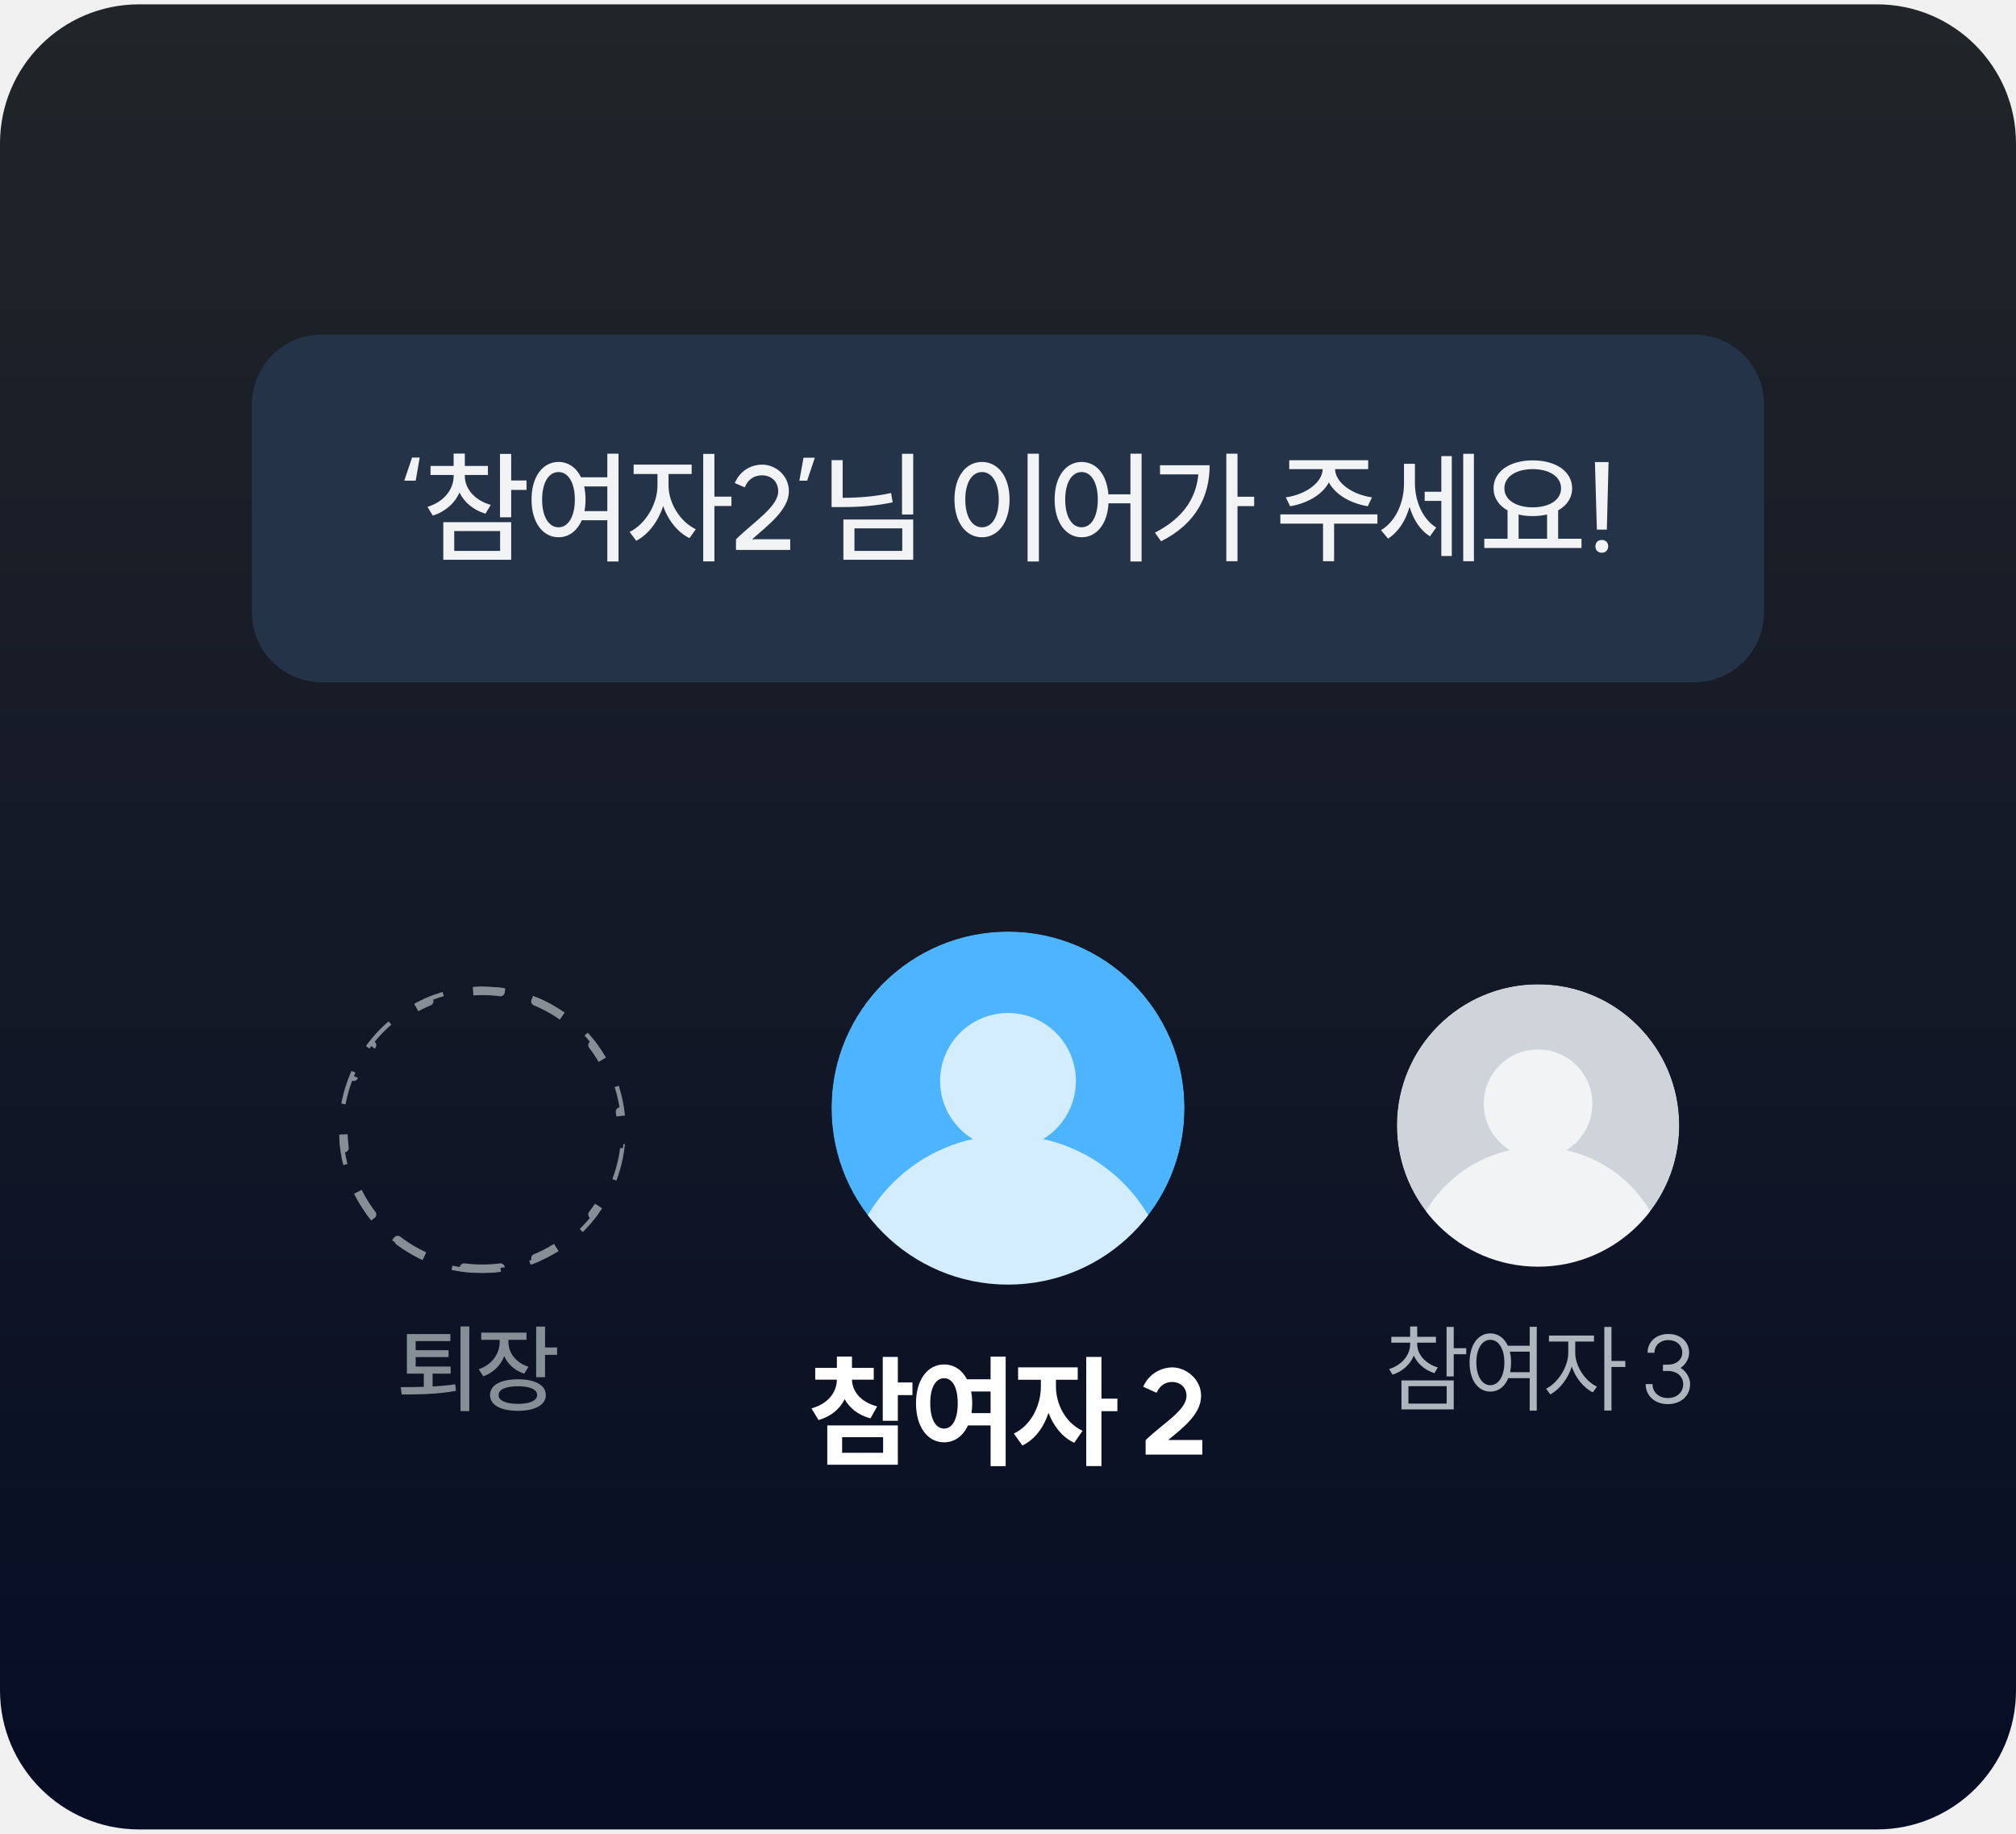
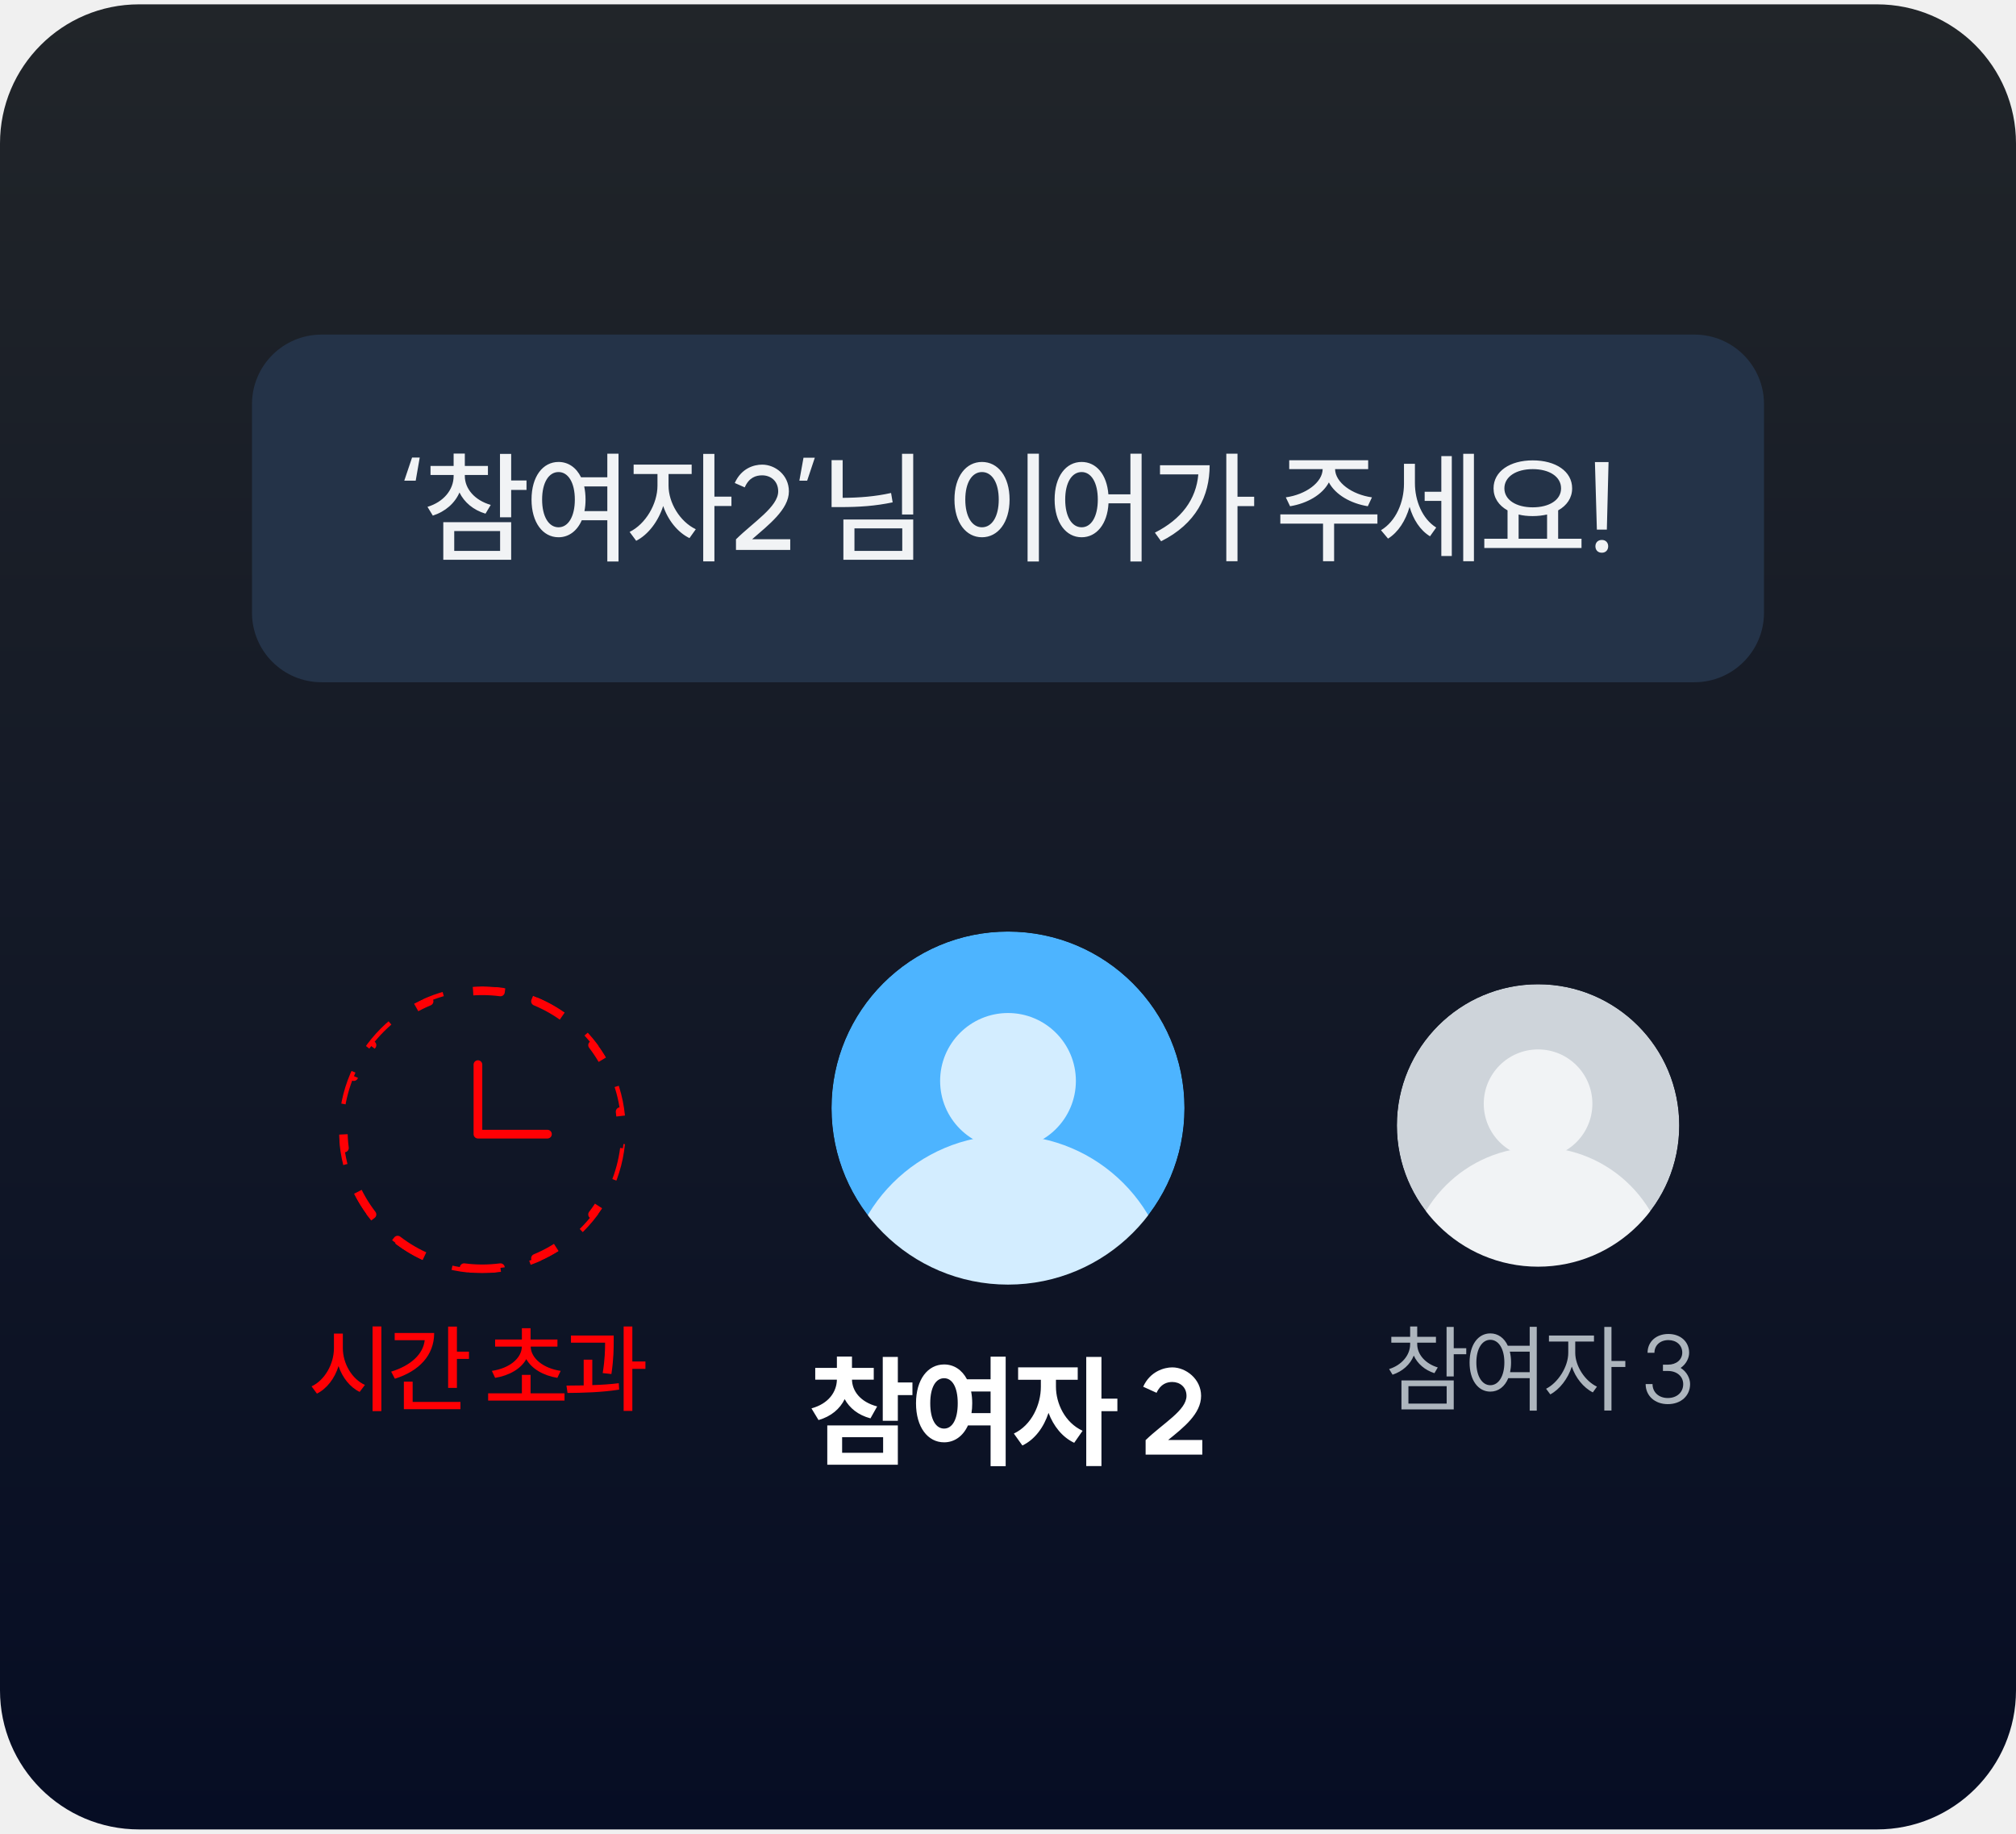
<svg xmlns="http://www.w3.org/2000/svg" width="232" height="211" viewBox="0 0 232 211" fill="none">
-   <path d="M0 16.5C0 7.663 7.163 0.5 16 0.5H216C224.837 0.5 232 7.663 232 16.5V194.5C232 203.337 224.837 210.5 216 210.5H16C7.163 210.5 0 203.337 0 194.5V16.5Z" fill="url(#paint0_linear_502_4563)" />
+   <path d="M0 16.5C0 7.663 7.163 0.5 16 0.5H216C224.837 0.5 232 7.663 232 16.5V194.5C232 203.337 224.837 210.5 216 210.5H16C7.163 210.5 0 203.337 0 194.5V16.5Z" fill="url(#paint0_linear_3405_34533)" />
  <path d="M29 46.5C29 42.082 32.582 38.5 37 38.5H195C199.418 38.5 203 42.082 203 46.5V70.5C203 74.918 199.418 78.5 195 78.5H37C32.582 78.5 29 74.918 29 70.5V46.5Z" fill="#243348" />
  <path d="M46.523 55.31L47.419 52.65H48.301L47.839 55.31H46.523ZM49.544 53.616H52.203V52.188H53.492V53.616H56.151V54.652H53.492V54.778C53.492 56.22 54.611 57.564 56.474 58.096L55.871 59.104C54.458 58.684 53.422 57.788 52.876 56.668C52.343 57.9 51.252 58.866 49.809 59.328L49.194 58.32C51.056 57.76 52.203 56.346 52.203 54.778V54.652H49.544V53.616ZM51.014 64.41V60.084H58.825V64.41H51.014ZM52.273 63.388H57.551V61.106H52.273V63.388ZM57.538 59.524V52.23H58.825V55.282H60.59V56.374H58.825V59.524H57.538ZM64.276 53.154C65.396 53.154 66.32 53.798 66.866 54.918H69.89V52.202H71.178V64.606H69.89V59.86H66.95C66.418 61.092 65.452 61.82 64.276 61.82C62.47 61.82 61.168 60.126 61.168 57.48C61.168 54.82 62.47 53.154 64.276 53.154ZM62.386 57.48C62.386 59.454 63.156 60.672 64.276 60.672C65.382 60.672 66.152 59.454 66.152 57.48C66.152 55.52 65.382 54.316 64.276 54.316C63.156 54.316 62.386 55.52 62.386 57.48ZM67.23 55.968C67.328 56.43 67.384 56.934 67.384 57.48C67.384 57.956 67.342 58.404 67.258 58.81H69.89V55.968H67.23ZM72.918 53.462H79.596V54.54H76.936V55.884C76.936 57.83 78.224 60.014 80.072 60.896L79.344 61.918C77.972 61.246 76.866 59.846 76.32 58.222C75.76 59.972 74.612 61.512 73.212 62.226L72.456 61.204C74.29 60.308 75.662 57.984 75.662 55.884V54.54H72.918V53.462ZM80.926 64.592V52.23H82.214V57.144H84.174V58.222H82.214V64.592H80.926ZM84.71 62.044C86.698 60.084 89.554 58.306 89.554 56.542C89.554 55.352 88.7 54.694 87.706 54.694C86.992 54.694 86.194 54.946 85.704 56.08L84.556 55.576C85.312 53.882 86.754 53.462 87.706 53.462C89.204 53.462 90.786 54.652 90.786 56.542C90.786 58.614 88.434 60.406 86.558 62.044H90.94V63.276H84.696V62.044H84.71ZM93.769 52.664L92.887 55.31H91.991L92.467 52.664H93.769ZM103.804 52.216H105.092V59.202H103.804V52.216ZM95.698 58.348V52.944H96.972V57.284C98.946 57.27 100.71 57.13 102.544 56.724L102.726 57.802C100.724 58.222 98.876 58.348 96.706 58.348H95.698ZM97.056 64.41V59.776H105.092V64.41H97.056ZM98.33 63.388H103.832V60.798H98.33V63.388ZM118.253 52.202H119.555V64.606H118.253V52.202ZM109.839 57.48C109.839 54.82 111.169 53.154 113.003 53.154C114.837 53.154 116.181 54.82 116.181 57.48C116.181 60.126 114.837 61.82 113.003 61.82C111.169 61.82 109.839 60.126 109.839 57.48ZM111.085 57.48C111.085 59.454 111.869 60.672 113.003 60.672C114.151 60.672 114.935 59.454 114.935 57.48C114.935 55.52 114.151 54.316 113.003 54.316C111.869 54.316 111.085 55.52 111.085 57.48ZM124.473 53.154C126.139 53.154 127.371 54.568 127.553 56.878H130.087V52.202H131.375V64.606H130.087V57.914H127.567C127.441 60.308 126.181 61.82 124.473 61.82C122.667 61.82 121.365 60.126 121.365 57.48C121.365 54.82 122.667 53.154 124.473 53.154ZM122.583 57.48C122.583 59.454 123.353 60.672 124.473 60.672C125.579 60.672 126.335 59.454 126.335 57.48C126.335 55.52 125.579 54.316 124.473 54.316C123.353 54.316 122.583 55.52 122.583 57.48ZM141.123 52.202H142.411V57.158H144.329V58.236H142.411V64.578H141.123V52.202ZM132.905 61.288C135.971 59.734 137.651 57.466 137.903 54.582H133.493V53.532H139.205C139.205 57.102 137.637 60.266 133.619 62.282L132.905 61.288ZM147.34 59.188H158.512V60.252H153.528V64.578H152.254V60.252H147.34V59.188ZM147.97 57.228C150.266 56.906 152.184 55.52 152.212 53.98H148.362V52.958H157.448V53.98H153.64C153.668 55.52 155.586 56.906 157.882 57.228L157.406 58.25C155.418 57.928 153.682 56.92 152.926 55.506C152.184 56.92 150.434 57.928 148.46 58.25L147.97 57.228ZM163.949 56.584H165.867V52.482H167.071V63.976H165.867V57.634H163.949V56.584ZM158.923 61.008C160.659 59.972 161.569 57.774 161.569 55.66V53.364H162.829V55.604C162.829 57.578 163.655 59.692 165.279 60.7L164.565 61.708C163.417 61.008 162.633 59.762 162.213 58.32C161.765 59.888 160.925 61.232 159.735 61.974L158.923 61.008ZM168.387 64.578V52.216H169.619V64.578H168.387ZM170.813 61.988H173.487V58.726C172.479 58.166 171.877 57.284 171.877 56.192C171.877 54.232 173.767 52.972 176.385 52.972C179.031 52.972 180.921 54.232 180.921 56.192C180.921 57.284 180.319 58.166 179.311 58.726V61.988H181.999V63.052H170.813V61.988ZM173.123 56.192C173.123 57.522 174.481 58.376 176.385 58.376C178.303 58.376 179.647 57.522 179.647 56.192C179.647 54.848 178.303 53.98 176.385 53.98C174.481 53.98 173.123 54.848 173.123 56.192ZM174.761 61.988H178.037V59.202C177.533 59.314 176.973 59.384 176.385 59.384C175.797 59.384 175.251 59.328 174.761 59.202V61.988ZM185.111 53.168L184.915 60.938H183.767L183.543 53.168H185.111ZM183.599 62.856C183.599 62.45 183.865 62.128 184.341 62.128C184.803 62.128 185.069 62.45 185.069 62.856C185.069 63.276 184.803 63.598 184.341 63.598C183.865 63.598 183.599 63.276 183.599 62.856Z" fill="#F1F3F5" />
-   <mask id="mask0_502_4563" style="mask-type:alpha" maskUnits="userSpaceOnUse" x="39" y="113" width="33" height="34">
+   <mask id="mask0_3405_34533" style="mask-type:alpha" maskUnits="userSpaceOnUse" x="39" y="113" width="33" height="34">
    <path d="M55.5 146.5C64.613 146.5 72 139.113 72 130C72 120.887 64.613 113.5 55.5 113.5C46.387 113.5 39 120.887 39 130C39 139.113 46.387 146.5 55.5 146.5Z" fill="#D9D9D9" />
  </mask>
-   <g mask="url(#mask0_502_4563)">
-     <path d="M55.5 146C54.791 146 54.094 145.954 53.41 145.865L53.345 146.361C51.89 146.171 50.494 145.791 49.184 145.248L49.376 144.786C48.075 144.247 46.861 143.541 45.76 142.695L45.455 143.091C44.312 142.213 43.287 141.188 42.409 140.045L42.805 139.74C41.959 138.639 41.253 137.425 40.714 136.124L40.252 136.316C39.709 135.006 39.329 133.61 39.139 132.155L39.635 132.09C39.546 131.406 39.5 130.709 39.5 130C39.5 129.291 39.546 128.594 39.635 127.91L39.139 127.845C39.329 126.39 39.709 124.994 40.252 123.684L40.714 123.876C41.253 122.575 41.959 121.361 42.805 120.26L42.409 119.955C43.287 118.812 44.312 117.787 45.455 116.909L45.76 117.305C46.861 116.459 48.075 115.753 49.376 115.214L49.184 114.752C50.494 114.209 51.89 113.829 53.345 113.639L53.41 114.135C54.094 114.046 54.791 114 55.5 114C56.209 114 56.906 114.046 57.59 114.135L57.655 113.639C59.11 113.829 60.506 114.209 61.816 114.752L61.624 115.214C62.925 115.753 64.139 116.459 65.24 117.305L65.545 116.909C66.688 117.787 67.713 118.812 68.591 119.955L68.195 120.26C69.041 121.361 69.747 122.575 70.286 123.876L70.748 123.684C71.291 124.994 71.671 126.39 71.861 127.845L71.365 127.91C71.454 128.594 71.5 129.291 71.5 130C71.5 130.709 71.454 131.406 71.365 132.09L71.861 132.155C71.671 133.61 71.291 135.006 70.748 136.316L70.286 136.124C69.747 137.425 69.041 138.639 68.195 139.74L68.591 140.045C67.713 141.188 66.688 142.213 65.545 143.091L65.24 142.695C64.139 143.541 62.925 144.247 61.624 144.786L61.816 145.248C60.506 145.791 59.11 146.171 57.655 146.361L57.59 145.865C56.906 145.954 56.209 146 55.5 146Z" stroke="#868E96" stroke-linejoin="round" stroke-dasharray="4 4" />
+   <g mask="url(#mask0_3405_34533)">
+     <path d="M55.5 146C54.791 146 54.094 145.954 53.41 145.865L53.345 146.361C51.89 146.171 50.494 145.791 49.184 145.248L49.376 144.786C48.075 144.247 46.861 143.541 45.76 142.695L45.455 143.091C44.312 142.213 43.287 141.188 42.409 140.045L42.805 139.74C41.959 138.639 41.253 137.425 40.714 136.124L40.252 136.316C39.709 135.006 39.329 133.61 39.139 132.155L39.635 132.09C39.546 131.406 39.5 130.709 39.5 130C39.5 129.291 39.546 128.594 39.635 127.91L39.139 127.845C39.329 126.39 39.709 124.994 40.252 123.684L40.714 123.876C41.253 122.575 41.959 121.361 42.805 120.26L42.409 119.955C43.287 118.812 44.312 117.787 45.455 116.909L45.76 117.305C46.861 116.459 48.075 115.753 49.376 115.214L49.184 114.752C50.494 114.209 51.89 113.829 53.345 113.639L53.41 114.135C54.094 114.046 54.791 114 55.5 114C56.209 114 56.906 114.046 57.59 114.135L57.655 113.639C59.11 113.829 60.506 114.209 61.816 114.752L61.624 115.214C62.925 115.753 64.139 116.459 65.24 117.305L65.545 116.909C66.688 117.787 67.713 118.812 68.591 119.955L68.195 120.26C69.041 121.361 69.747 122.575 70.286 123.876L70.748 123.684C71.291 124.994 71.671 126.39 71.861 127.845L71.365 127.91C71.454 128.594 71.5 129.291 71.5 130C71.5 130.709 71.454 131.406 71.365 132.09L71.861 132.155C71.671 133.61 71.291 135.006 70.748 136.316L70.286 136.124C69.747 137.425 69.041 138.639 68.195 139.74L68.591 140.045C67.713 141.188 66.688 142.213 65.545 143.091L65.24 142.695C64.139 143.541 62.925 144.247 61.624 144.786L61.816 145.248C60.506 145.791 59.11 146.171 57.655 146.361L57.59 145.865C56.906 145.954 56.209 146 55.5 146Z" stroke="#FF0004" stroke-linejoin="round" stroke-dasharray="4 4" />
  </g>
-   <path d="M46.824 153.503H51.829V154.317H47.836V155.362H51.62V156.154H47.836V157.243H51.862V158.057H49.783V159.531C50.663 159.487 51.554 159.41 52.39 159.278L52.467 160.037C50.311 160.444 47.957 160.455 46.23 160.455L46.109 159.608C46.89 159.608 47.803 159.608 48.771 159.575V158.057H46.824V153.503ZM52.995 162.369V152.623H54.007V162.369H52.995ZM55.377 153.338H60.591V154.163H58.512V154.427C58.512 155.67 59.37 156.803 60.822 157.265L60.327 158.057C59.238 157.705 58.446 156.979 58.028 156.044C57.61 157.111 56.763 157.958 55.619 158.365L55.091 157.551C56.587 157.045 57.5 155.791 57.5 154.438V154.163H55.377V153.338ZM56.389 160.521C56.389 159.377 57.61 158.706 59.601 158.706C61.581 158.706 62.813 159.377 62.813 160.521C62.813 161.654 61.581 162.336 59.601 162.336C57.61 162.336 56.389 161.654 56.389 160.521ZM57.379 160.521C57.379 161.159 58.215 161.533 59.601 161.533C60.987 161.533 61.812 161.159 61.812 160.521C61.812 159.861 60.987 159.509 59.601 159.509C58.215 159.509 57.379 159.861 57.379 160.521ZM61.702 158.464V152.645H62.725V155.043H64.111V155.89H62.725V158.464H61.702Z" fill="#868E96" />
-   <mask id="mask1_502_4563" style="mask-type:alpha" maskUnits="userSpaceOnUse" x="95" y="107" width="42" height="41">
-     <path d="M116 147.812C127.218 147.812 136.312 138.718 136.312 127.5C136.312 116.282 127.218 107.188 116 107.188C104.782 107.188 95.688 116.282 95.688 127.5C95.688 138.718 104.782 147.812 116 147.812Z" fill="#D9D9D9" />
+   <path d="M55 122.5V130.5H63" stroke="#FF0004" stroke-linecap="round" stroke-linejoin="round" />
+   <path d="M38.43 153.448H39.453V155.12C39.453 156.902 40.509 158.684 41.994 159.355L41.389 160.158C40.278 159.619 39.409 158.519 38.958 157.188C38.518 158.607 37.616 159.784 36.472 160.356L35.856 159.52C37.352 158.827 38.43 156.968 38.43 155.12V153.448ZM42.874 162.369V152.623H43.886V162.369H42.874ZM51.57 152.645H52.582V155.527H53.968V156.363H52.582V159.696H51.57V152.645ZM45.014 157.826C47.269 157.133 48.699 155.824 48.875 154.207H45.421V153.382H49.964C49.964 155.934 48.248 157.76 45.443 158.64L45.014 157.826ZM46.477 162.149V158.981H47.489V161.313H52.989V162.149H46.477ZM56.175 160.323H60.058V158.2H61.059V160.323H64.964V161.159H56.175V160.323ZM56.604 157.738C58.595 157.452 60.025 156.319 60.058 154.944H56.978V154.13H60.058V152.832H61.059V154.13H64.15V154.944H61.07C61.103 156.319 62.555 157.452 64.524 157.738L64.139 158.541C62.533 158.277 61.191 157.507 60.564 156.385C59.948 157.507 58.595 158.277 56.978 158.541L56.604 157.738ZM65.707 153.668H70.624V154.273C70.624 155.098 70.624 156.341 70.36 158.101L69.359 157.991C69.612 156.44 69.634 155.296 69.634 154.493H65.707V153.668ZM65.19 159.432C65.795 159.432 66.466 159.421 67.17 159.41V156.451H68.16V159.377C69.194 159.344 70.25 159.278 71.207 159.157L71.251 159.894C69.26 160.213 67.005 160.268 65.311 160.279L65.19 159.432ZM71.768 162.347V152.634H72.769V156.66H74.276V157.507H72.769V162.347H71.768Z" fill="#FF0004" />
+   <mask id="mask1_3405_34533" style="mask-type:alpha" maskUnits="userSpaceOnUse" x="95" y="107" width="42" height="41">
+     <path d="M116 147.812C127.218 147.812 136.312 138.718 136.312 127.5C136.312 116.282 127.218 107.187 116 107.187C104.782 107.187 95.688 116.282 95.688 127.5C95.688 138.718 104.782 147.812 116 147.812Z" fill="#D9D9D9" />
  </mask>
-   <g mask="url(#mask1_502_4563)">
-     <path d="M116 147.812C127.218 147.812 136.312 138.718 136.312 127.5C136.312 116.282 127.218 107.188 116 107.188C104.782 107.188 95.688 116.282 95.688 127.5C95.688 138.718 104.782 147.812 116 147.812Z" fill="#4DB4FF" />
+   <g mask="url(#mask1_3405_34533)">
+     <path d="M116 147.812C127.218 147.812 136.312 138.718 136.312 127.5C136.312 116.282 127.218 107.187 116 107.187C104.782 107.187 95.688 116.282 95.688 127.5C95.688 138.718 104.782 147.812 116 147.812Z" fill="#4DB4FF" />
    <path d="M116 132.187C120.315 132.187 123.812 128.69 123.812 124.375C123.812 120.06 120.315 116.562 116 116.562C111.685 116.562 108.188 120.06 108.188 124.375C108.188 128.69 111.685 132.187 116 132.187Z" fill="#D3EDFF" />
    <path d="M116 168.125C126.355 168.125 134.75 159.73 134.75 149.375C134.75 139.02 126.355 130.625 116 130.625C105.645 130.625 97.25 139.02 97.25 149.375C97.25 159.73 105.645 168.125 116 168.125Z" fill="#D3EDFF" />
  </g>
  <path d="M93.817 157.392H96.309V156.09H98.045V157.392H100.551V158.75H98.045C98.073 160.038 98.983 161.312 100.943 161.83L100.173 163.202C98.745 162.824 97.765 162.012 97.205 160.99C96.659 162.11 95.651 162.978 94.195 163.398L93.383 162.054C95.371 161.508 96.281 160.15 96.309 158.75H93.817V157.392ZM95.203 168.536V164.014H103.323V168.536H95.203ZM96.911 167.164H101.629V165.372H96.911V167.164ZM101.587 163.482V156.132H103.323V159.072H105.003V160.528H103.323V163.482H101.587ZM108.648 157C109.768 157 110.706 157.616 111.28 158.708H113.996V156.104H115.732V168.704H113.996V164.014H111.392C110.832 165.246 109.838 165.96 108.648 165.96C106.772 165.96 105.414 164.224 105.414 161.466C105.414 158.722 106.772 157 108.648 157ZM107.052 161.466C107.052 163.356 107.71 164.378 108.648 164.378C109.572 164.378 110.216 163.356 110.216 161.466C110.216 159.59 109.572 158.582 108.648 158.582C107.71 158.582 107.052 159.59 107.052 161.466ZM111.756 160.108C111.84 160.528 111.882 160.976 111.882 161.466C111.882 161.872 111.854 162.25 111.798 162.6H113.996V160.108H111.756ZM117.164 157.336H124.024V158.764H121.518V159.562C121.518 161.466 122.54 163.692 124.584 164.63L123.618 166.016C122.232 165.358 121.238 164.084 120.664 162.572C120.118 164.224 119.096 165.638 117.654 166.324L116.674 164.952C118.718 163.986 119.782 161.634 119.782 159.562V158.764H117.164V157.336ZM125.004 168.69V156.132H126.754V160.934H128.588V162.376H126.754V168.69H125.004ZM131.837 165.694H131.851C133.881 163.734 136.541 162.278 136.541 160.612C136.541 159.59 135.771 159.016 134.903 159.016C134.301 159.016 133.559 159.24 133.097 160.262L131.557 159.562C132.355 157.784 133.993 157.336 134.903 157.336C136.471 157.336 138.221 158.666 138.221 160.612C138.221 162.684 136.205 164.252 134.427 165.694H138.361V167.374H131.837V165.694Z" fill="white" />
-   <mask id="mask2_502_4563" style="mask-type:alpha" maskUnits="userSpaceOnUse" x="160" y="113" width="34" height="33">
+   <mask id="mask2_3405_34533" style="mask-type:alpha" maskUnits="userSpaceOnUse" x="160" y="113" width="34" height="33">
    <path d="M177 145.75C185.975 145.75 193.25 138.475 193.25 129.5C193.25 120.525 185.975 113.25 177 113.25C168.026 113.25 160.75 120.525 160.75 129.5C160.75 138.475 168.026 145.75 177 145.75Z" fill="#D9D9D9" />
  </mask>
-   <g mask="url(#mask2_502_4563)">
+   <g mask="url(#mask2_3405_34533)">
    <path d="M177 145.75C185.975 145.75 193.25 138.475 193.25 129.5C193.25 120.525 185.975 113.25 177 113.25C168.026 113.25 160.75 120.525 160.75 129.5C160.75 138.475 168.026 145.75 177 145.75Z" fill="#CED4DA" />
    <path d="M177 133.25C180.452 133.25 183.25 130.452 183.25 127C183.25 123.548 180.452 120.75 177 120.75C173.549 120.75 170.75 123.548 170.75 127C170.75 130.452 173.549 133.25 177 133.25Z" fill="#F1F3F5" />
    <path d="M177 162C185.285 162 192 155.284 192 147C192 138.716 185.285 132 177 132C168.716 132 162 138.716 162 147C162 155.284 168.716 162 177 162Z" fill="#F1F3F5" />
  </g>
  <path d="M160.112 153.822H162.279V152.634H163.093V153.822H165.249V154.493H163.093V154.669C163.093 155.868 164.061 156.924 165.458 157.342L165.073 158.002C163.973 157.65 163.115 156.913 162.697 155.978C162.29 157.012 161.388 157.804 160.255 158.178L159.859 157.529C161.267 157.089 162.279 155.967 162.279 154.669V154.493H160.112V153.822ZM166.47 152.678H167.295V155.131H168.736V155.824H167.295V158.376H166.47V152.678ZM161.278 158.838H167.295V162.171H161.278V158.838ZM166.481 159.498H162.081V161.5H166.481V159.498ZM171.504 153.426C172.384 153.426 173.11 153.943 173.517 154.845H176.036V152.667H176.85V162.314H176.036V158.574H173.572C173.176 159.553 172.428 160.125 171.504 160.125C170.107 160.125 169.117 158.816 169.117 156.77C169.117 154.724 170.107 153.426 171.504 153.426ZM171.504 154.163C170.558 154.163 169.898 155.197 169.898 156.77C169.898 158.343 170.558 159.388 171.504 159.388C172.461 159.388 173.121 158.343 173.121 156.77C173.121 155.197 172.461 154.163 171.504 154.163ZM173.748 155.527C173.847 155.901 173.891 156.319 173.891 156.77C173.891 157.177 173.847 157.551 173.781 157.892H176.036V155.527H173.748ZM178.253 153.668H183.434V154.361H181.278V155.659C181.278 157.188 182.4 158.904 183.775 159.553L183.302 160.213C182.224 159.674 181.311 158.53 180.882 157.243C180.442 158.64 179.474 159.883 178.407 160.444L177.923 159.795C179.265 159.124 180.475 157.298 180.475 155.659V154.361H178.253V153.668ZM184.622 152.678H185.447V156.594H187.042V157.287H185.447V162.303H184.622V152.678ZM193.406 157.397C194.11 157.826 194.495 158.596 194.495 159.256C194.495 160.609 193.439 161.566 191.932 161.566C190.436 161.566 189.38 160.609 189.38 159.256H190.172C190.172 160.202 190.898 160.862 191.932 160.862C192.977 160.862 193.703 160.202 193.703 159.267C193.703 158.376 192.977 157.749 191.954 157.749H191.371V157.023H191.954C192.911 157.023 193.593 156.451 193.593 155.637C193.593 154.79 192.933 154.196 191.998 154.196C191.052 154.196 190.392 154.801 190.392 155.659H189.6C189.6 154.383 190.59 153.492 191.998 153.492C193.395 153.492 194.385 154.383 194.385 155.659C194.385 156.253 194.044 156.968 193.406 157.397Z" fill="#ADB5BD" />
  <defs>
-     <linearGradient id="paint0_linear_502_4563" x1="116" y1="0.5" x2="116" y2="210.5" gradientUnits="userSpaceOnUse">
+     <linearGradient id="paint0_linear_3405_34533" x1="116" y1="0.5" x2="116" y2="210.5" gradientUnits="userSpaceOnUse">
      <stop stop-color="#212529" />
      <stop offset="1" stop-color="#060D24" />
    </linearGradient>
  </defs>
</svg>
